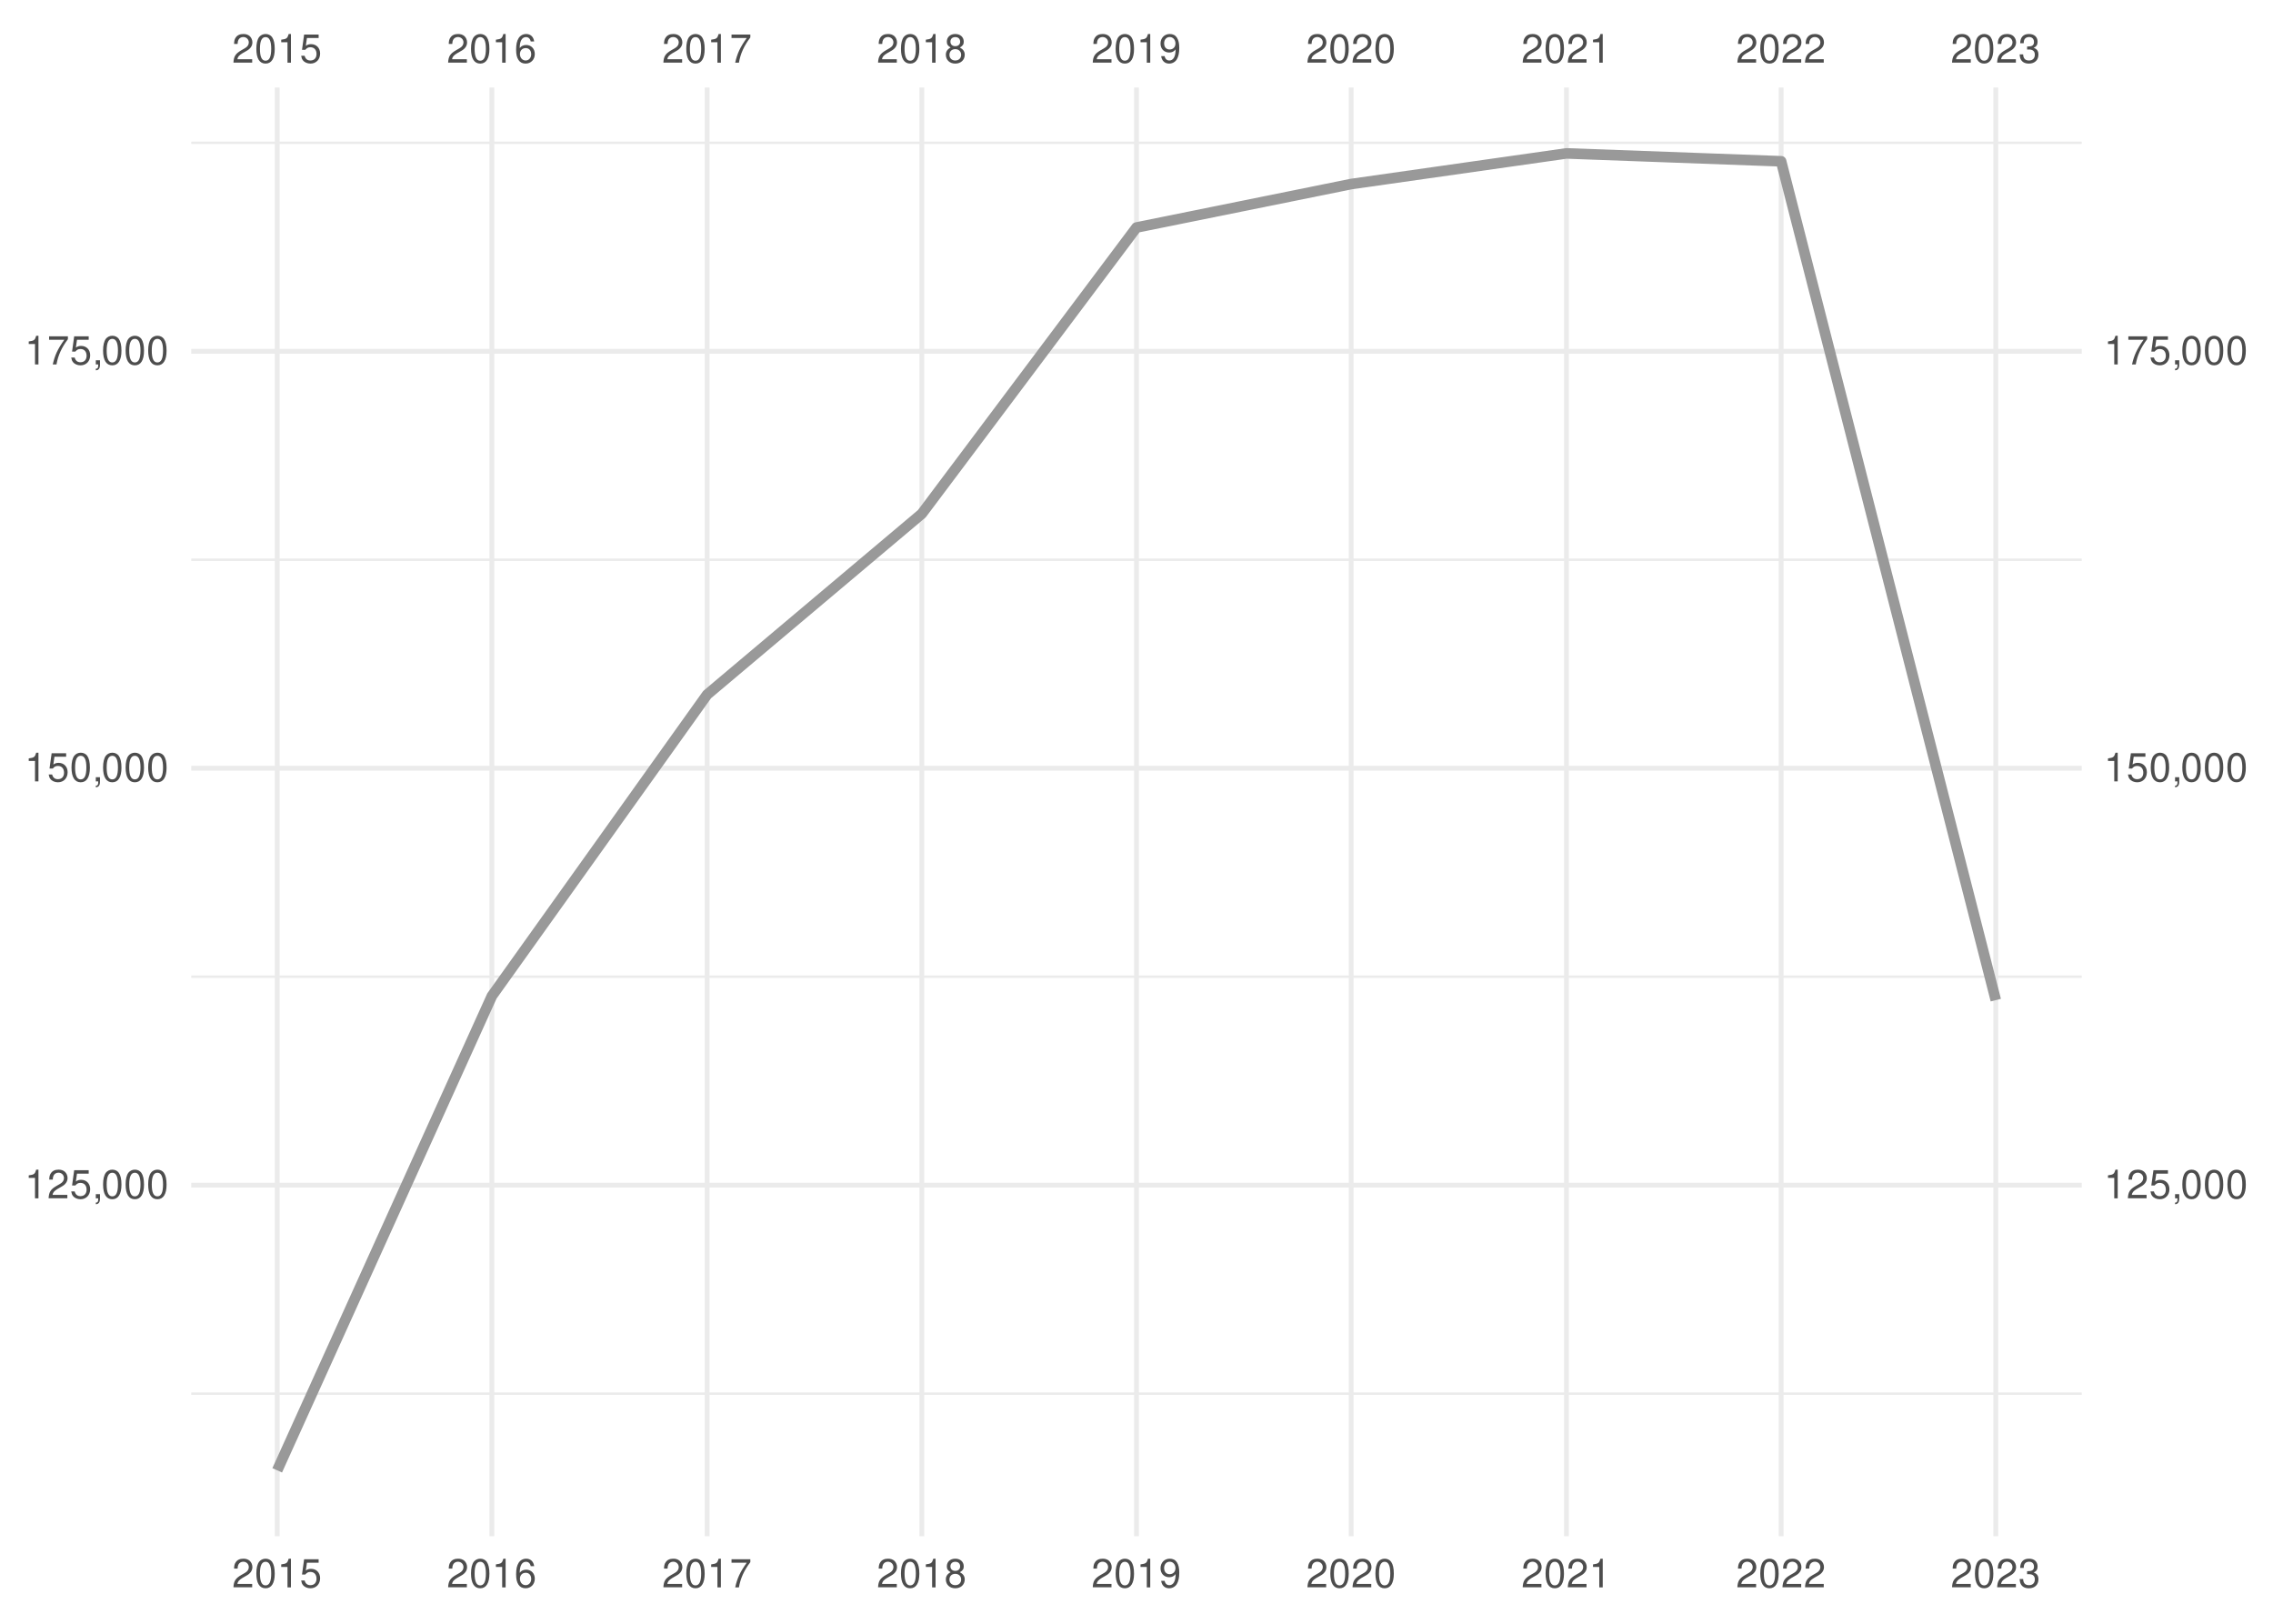
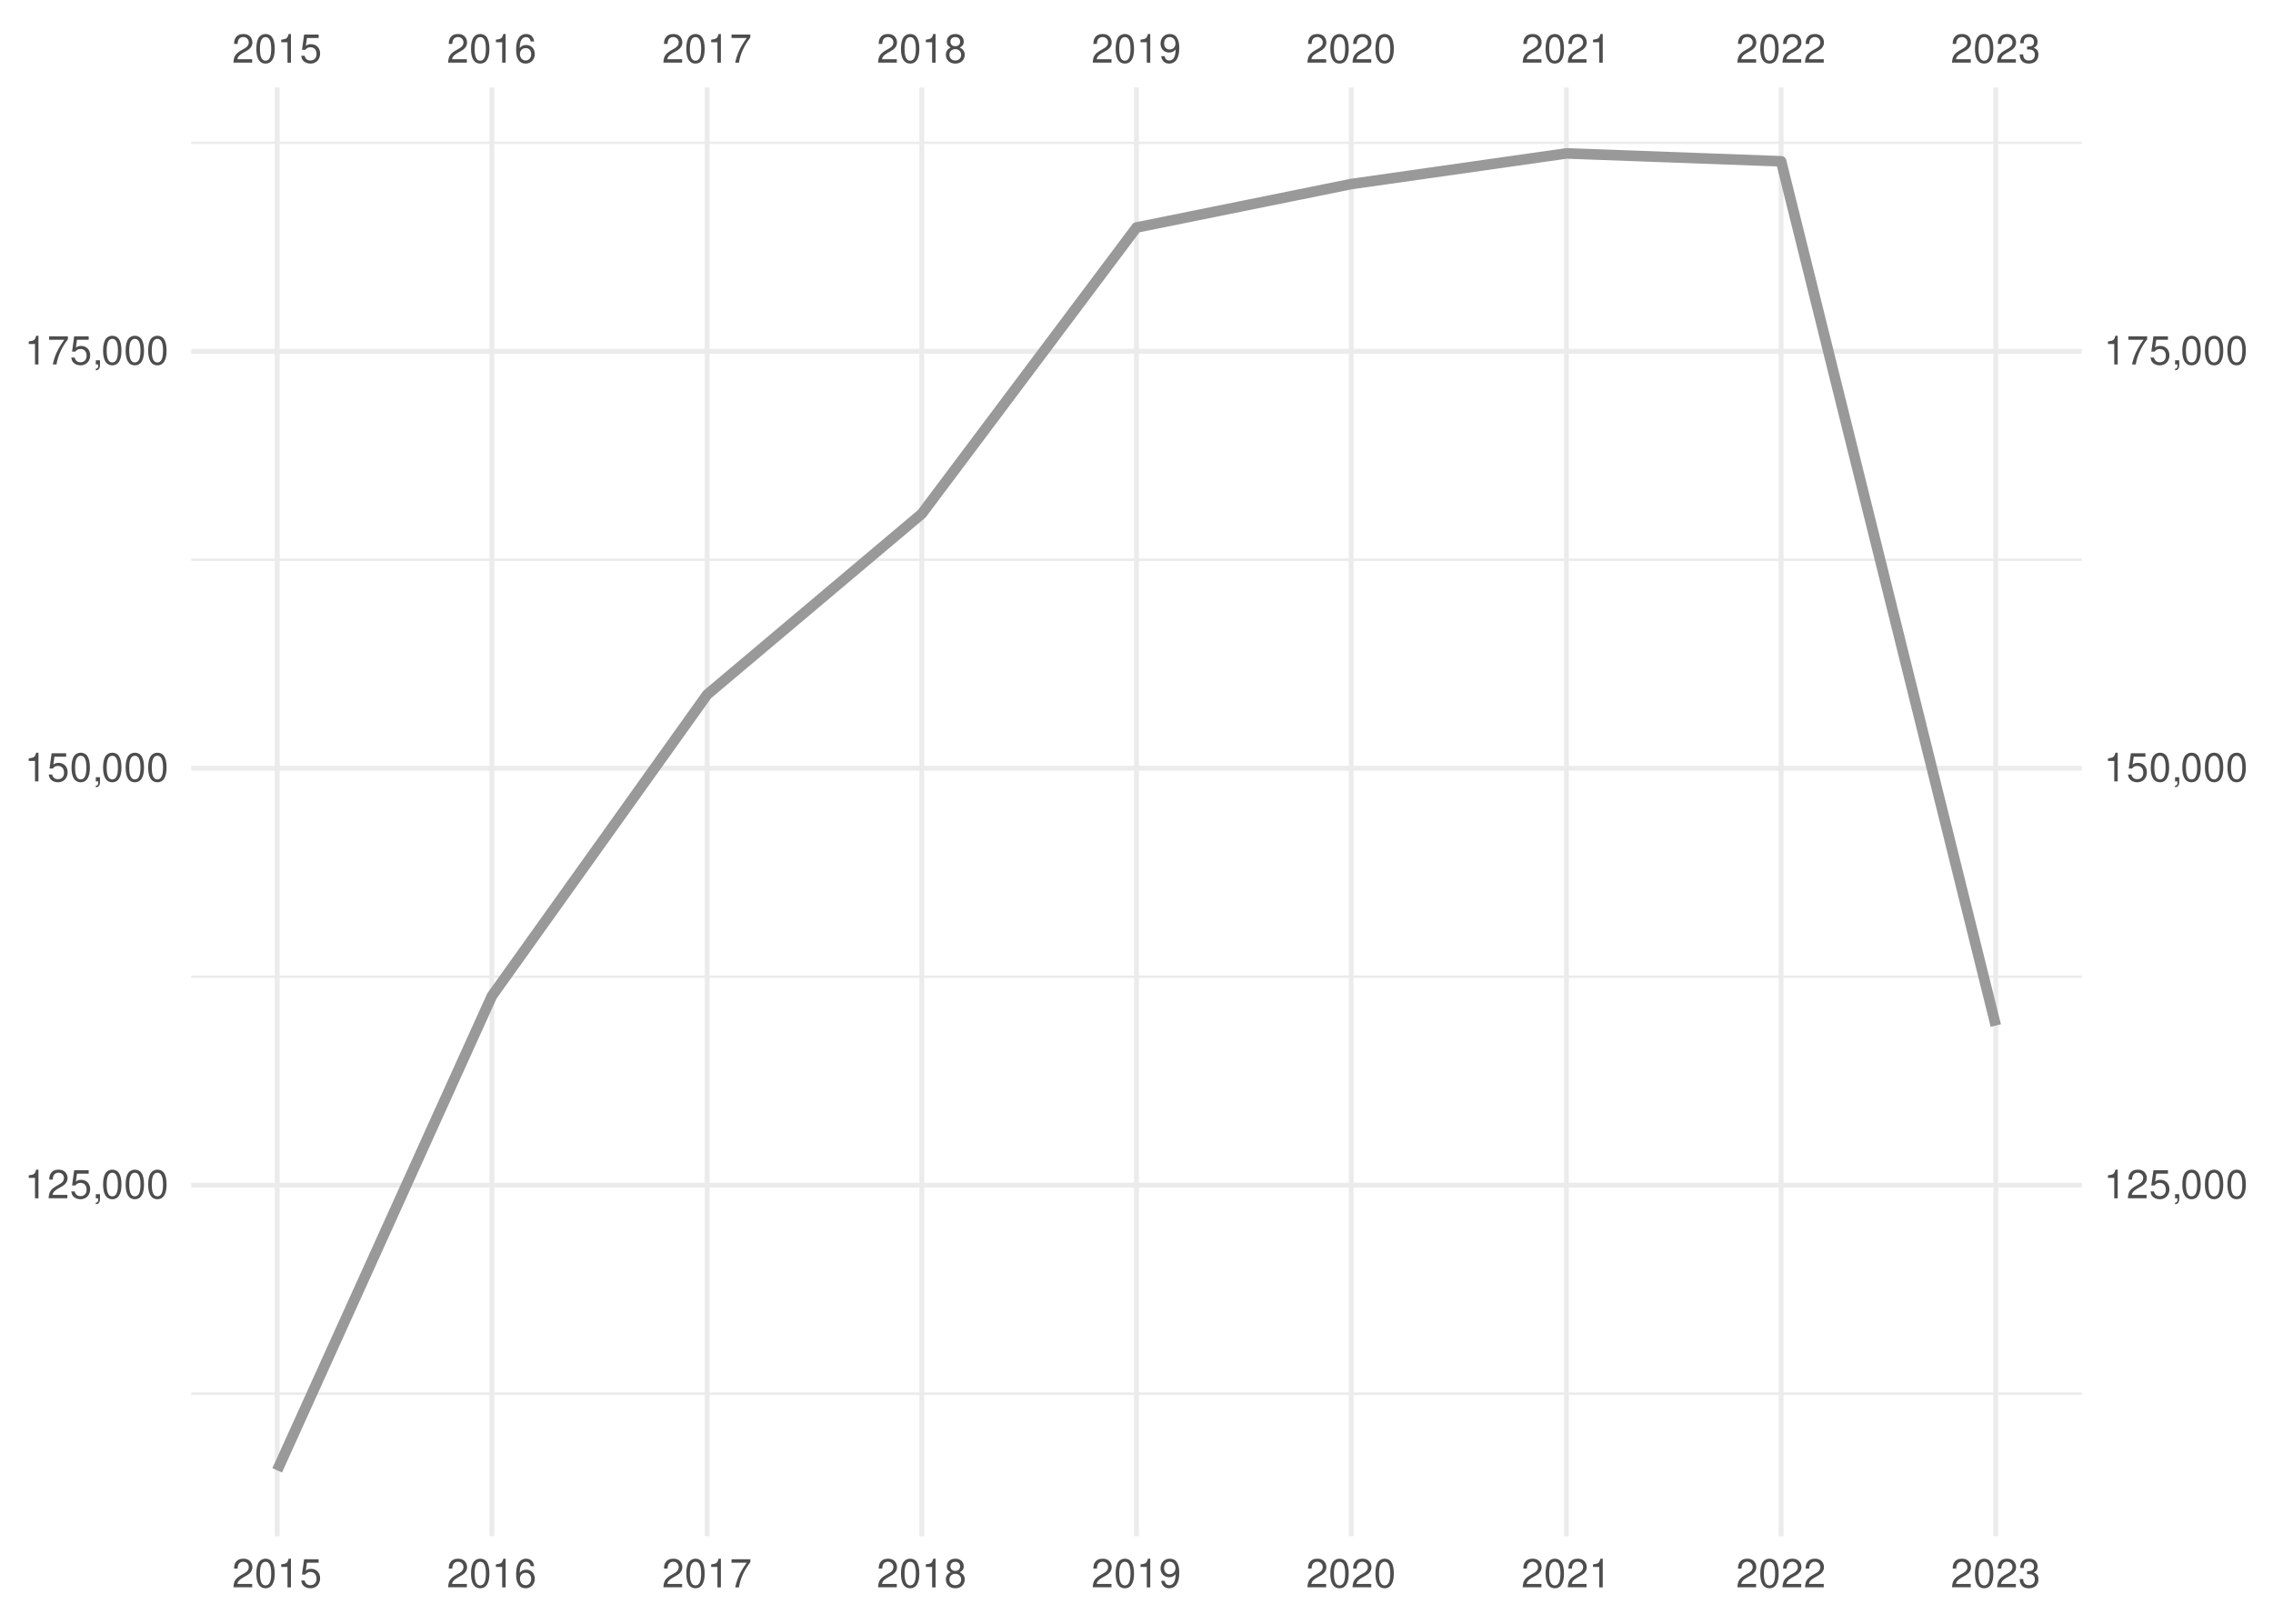
<svg xmlns="http://www.w3.org/2000/svg" xmlns:xlink="http://www.w3.org/1999/xlink" width="504pt" height="360pt" viewBox="0 0 504 360" version="1.1">
  <defs>
    <g>
      <symbol overflow="visible" id="glyph0-0">
        <path style="stroke:none;" d="" />
      </symbol>
      <symbol overflow="visible" id="glyph0-1">
        <path style="stroke:none;" d="M 4.453 -0.766 L 1.172 -0.766 C 1.25 -1.297 1.531 -1.625 2.297 -2.094 L 3.172 -2.594 C 4.047 -3.062 4.5 -3.719 4.5 -4.5 C 4.5 -5.031 4.281 -5.531 3.922 -5.875 C 3.547 -6.203 3.094 -6.359 2.5 -6.359 C 1.703 -6.359 1.125 -6.078 0.781 -5.531 C 0.547 -5.203 0.453 -4.797 0.438 -4.156 L 1.219 -4.156 C 1.234 -4.594 1.297 -4.844 1.406 -5.062 C 1.594 -5.438 2 -5.688 2.469 -5.688 C 3.172 -5.688 3.703 -5.172 3.703 -4.484 C 3.703 -3.969 3.406 -3.531 2.859 -3.219 L 2.047 -2.75 C 0.75 -2 0.375 -1.406 0.297 -0.016 L 4.453 -0.016 Z M 4.453 -0.766 " />
      </symbol>
      <symbol overflow="visible" id="glyph0-2">
        <path style="stroke:none;" d="M 2.422 -6.359 C 1.844 -6.359 1.312 -6.094 0.984 -5.672 C 0.578 -5.109 0.375 -4.25 0.375 -3.078 C 0.375 -0.938 1.078 0.203 2.422 0.203 C 3.734 0.203 4.453 -0.938 4.453 -3.031 C 4.453 -4.25 4.266 -5.078 3.859 -5.672 C 3.531 -6.109 3.016 -6.359 2.422 -6.359 Z M 2.422 -5.672 C 3.25 -5.672 3.672 -4.828 3.672 -3.094 C 3.672 -1.281 3.266 -0.438 2.406 -0.438 C 1.578 -0.438 1.172 -1.312 1.172 -3.062 C 1.172 -4.828 1.578 -5.672 2.422 -5.672 Z M 2.422 -5.672 " />
      </symbol>
      <symbol overflow="visible" id="glyph0-3">
        <path style="stroke:none;" d="M 2.281 -4.531 L 2.281 0 L 3.047 0 L 3.047 -6.359 L 2.547 -6.359 C 2.266 -5.391 2.094 -5.25 0.891 -5.094 L 0.891 -4.531 Z M 2.281 -4.531 " />
      </symbol>
      <symbol overflow="visible" id="glyph0-4">
        <path style="stroke:none;" d="M 4.188 -6.234 L 0.969 -6.234 L 0.5 -2.844 L 1.219 -2.844 C 1.578 -3.266 1.875 -3.422 2.359 -3.422 C 3.203 -3.422 3.719 -2.844 3.719 -1.922 C 3.719 -1.031 3.203 -0.484 2.359 -0.484 C 1.688 -0.484 1.266 -0.828 1.078 -1.531 L 0.312 -1.531 C 0.406 -1.016 0.5 -0.781 0.688 -0.547 C 1.031 -0.078 1.672 0.203 2.375 0.203 C 3.641 0.203 4.516 -0.719 4.516 -2.031 C 4.516 -3.266 3.688 -4.109 2.5 -4.109 C 2.062 -4.109 1.703 -4 1.344 -3.734 L 1.594 -5.469 L 4.188 -5.469 Z M 4.188 -6.234 " />
      </symbol>
      <symbol overflow="visible" id="glyph0-5">
        <path style="stroke:none;" d="M 4.375 -4.703 C 4.234 -5.75 3.562 -6.359 2.609 -6.359 C 1.922 -6.359 1.312 -6.031 0.938 -5.453 C 0.547 -4.828 0.375 -4.062 0.375 -2.906 C 0.375 -1.828 0.531 -1.156 0.906 -0.594 C 1.234 -0.078 1.781 0.203 2.469 0.203 C 3.656 0.203 4.516 -0.688 4.516 -1.922 C 4.516 -3.094 3.719 -3.922 2.609 -3.922 C 1.984 -3.922 1.5 -3.688 1.172 -3.234 C 1.172 -4.797 1.672 -5.672 2.562 -5.672 C 3.109 -5.672 3.484 -5.328 3.609 -4.703 Z M 2.5 -3.234 C 3.25 -3.234 3.719 -2.703 3.719 -1.859 C 3.719 -1.062 3.188 -0.484 2.484 -0.484 C 1.766 -0.484 1.219 -1.094 1.219 -1.906 C 1.219 -2.688 1.734 -3.234 2.5 -3.234 Z M 2.5 -3.234 " />
      </symbol>
      <symbol overflow="visible" id="glyph0-6">
        <path style="stroke:none;" d="M 4.578 -6.234 L 0.406 -6.234 L 0.406 -5.469 L 3.781 -5.469 C 2.281 -3.359 1.688 -2.047 1.219 0 L 2.047 0 C 2.391 -2 3.172 -3.719 4.578 -5.594 Z M 4.578 -6.234 " />
      </symbol>
      <symbol overflow="visible" id="glyph0-7">
        <path style="stroke:none;" d="M 3.438 -3.359 C 4.094 -3.75 4.297 -4.062 4.297 -4.656 C 4.297 -5.672 3.531 -6.359 2.422 -6.359 C 1.312 -6.359 0.547 -5.672 0.547 -4.672 C 0.547 -4.062 0.75 -3.75 1.391 -3.359 C 0.672 -2.984 0.328 -2.469 0.328 -1.766 C 0.328 -0.609 1.172 0.203 2.422 0.203 C 3.656 0.203 4.516 -0.609 4.516 -1.766 C 4.516 -2.469 4.156 -2.984 3.438 -3.359 Z M 2.422 -5.672 C 3.078 -5.672 3.5 -5.281 3.5 -4.641 C 3.5 -4.047 3.062 -3.656 2.422 -3.656 C 1.766 -3.656 1.344 -4.047 1.344 -4.656 C 1.344 -5.281 1.766 -5.672 2.422 -5.672 Z M 2.422 -3 C 3.188 -3 3.719 -2.484 3.719 -1.75 C 3.719 -0.984 3.203 -0.484 2.406 -0.484 C 1.641 -0.484 1.125 -1 1.125 -1.734 C 1.125 -2.5 1.641 -3 2.422 -3 Z M 2.422 -3 " />
      </symbol>
      <symbol overflow="visible" id="glyph0-8">
        <path style="stroke:none;" d="M 0.469 -1.453 C 0.609 -0.406 1.281 0.203 2.234 0.203 C 2.922 0.203 3.547 -0.125 3.922 -0.703 C 4.297 -1.328 4.484 -2.109 4.484 -3.25 C 4.484 -4.328 4.312 -5 3.953 -5.562 C 3.609 -6.094 3.062 -6.359 2.375 -6.359 C 1.188 -6.359 0.328 -5.469 0.328 -4.234 C 0.328 -3.062 1.125 -2.25 2.25 -2.25 C 2.844 -2.25 3.281 -2.453 3.672 -2.938 C 3.672 -1.359 3.172 -0.484 2.281 -0.484 C 1.734 -0.484 1.359 -0.828 1.234 -1.453 Z M 2.359 -5.688 C 3.094 -5.688 3.641 -5.078 3.641 -4.25 C 3.641 -3.469 3.109 -2.922 2.344 -2.922 C 1.594 -2.922 1.125 -3.453 1.125 -4.297 C 1.125 -5.109 1.641 -5.688 2.359 -5.688 Z M 2.359 -5.688 " />
      </symbol>
      <symbol overflow="visible" id="glyph0-9">
        <path style="stroke:none;" d="M 1.938 -2.922 L 2.359 -2.922 C 3.203 -2.922 3.656 -2.531 3.656 -1.766 C 3.656 -0.969 3.172 -0.484 2.375 -0.484 C 1.516 -0.484 1.109 -0.922 1.062 -1.844 L 0.281 -1.844 C 0.312 -1.344 0.406 -1 0.547 -0.719 C 0.875 -0.109 1.484 0.203 2.344 0.203 C 3.625 0.203 4.453 -0.578 4.453 -1.781 C 4.453 -2.594 4.141 -3.031 3.391 -3.297 C 3.969 -3.531 4.266 -3.969 4.266 -4.609 C 4.266 -5.703 3.547 -6.359 2.359 -6.359 C 1.109 -6.359 0.438 -5.656 0.406 -4.312 L 1.188 -4.312 C 1.203 -4.703 1.234 -4.922 1.328 -5.109 C 1.5 -5.469 1.891 -5.688 2.375 -5.688 C 3.062 -5.688 3.469 -5.266 3.469 -4.578 C 3.469 -4.141 3.312 -3.859 2.969 -3.719 C 2.766 -3.625 2.484 -3.594 1.938 -3.578 Z M 1.938 -2.922 " />
      </symbol>
      <symbol overflow="visible" id="glyph0-10">
        <path style="stroke:none;" d="M 0.766 -0.922 L 0.766 0 L 1.297 0 L 1.297 0.156 C 1.297 0.766 1.172 0.938 0.766 0.953 L 0.766 1.297 C 1.344 1.312 1.688 0.891 1.688 0.141 L 1.688 -0.922 Z M 0.766 -0.922 " />
      </symbol>
    </g>
    <clipPath id="clip1">
      <path d="M 42.41 308 L 461.59 308 L 461.59 310 L 42.41 310 Z M 42.41 308 " />
    </clipPath>
    <clipPath id="clip2">
      <path d="M 42.41 216 L 461.59 216 L 461.59 217 L 42.41 217 Z M 42.41 216 " />
    </clipPath>
    <clipPath id="clip3">
      <path d="M 42.41 123 L 461.59 123 L 461.59 125 L 42.41 125 Z M 42.41 123 " />
    </clipPath>
    <clipPath id="clip4">
      <path d="M 42.41 31 L 461.59 31 L 461.59 32 L 42.41 32 Z M 42.41 31 " />
    </clipPath>
    <clipPath id="clip5">
      <path d="M 42.41 262 L 461.59 262 L 461.59 264 L 42.41 264 Z M 42.41 262 " />
    </clipPath>
    <clipPath id="clip6">
      <path d="M 42.41 169 L 461.59 169 L 461.59 171 L 42.41 171 Z M 42.41 169 " />
    </clipPath>
    <clipPath id="clip7">
      <path d="M 42.41 77 L 461.59 77 L 461.59 79 L 42.41 79 Z M 42.41 77 " />
    </clipPath>
    <clipPath id="clip8">
      <path d="M 60 19.41 L 62 19.41 L 62 340.59 L 60 340.59 Z M 60 19.41 " />
    </clipPath>
    <clipPath id="clip9">
      <path d="M 108 19.41 L 110 19.41 L 110 340.59 L 108 340.59 Z M 108 19.41 " />
    </clipPath>
    <clipPath id="clip10">
      <path d="M 156 19.41 L 158 19.41 L 158 340.59 L 156 340.59 Z M 156 19.41 " />
    </clipPath>
    <clipPath id="clip11">
      <path d="M 203 19.41 L 205 19.41 L 205 340.59 L 203 340.59 Z M 203 19.41 " />
    </clipPath>
    <clipPath id="clip12">
      <path d="M 251 19.41 L 253 19.41 L 253 340.59 L 251 340.59 Z M 251 19.41 " />
    </clipPath>
    <clipPath id="clip13">
      <path d="M 299 19.41 L 301 19.41 L 301 340.59 L 299 340.59 Z M 299 19.41 " />
    </clipPath>
    <clipPath id="clip14">
      <path d="M 346 19.41 L 348 19.41 L 348 340.59 L 346 340.59 Z M 346 19.41 " />
    </clipPath>
    <clipPath id="clip15">
      <path d="M 394 19.41 L 396 19.41 L 396 340.59 L 394 340.59 Z M 394 19.41 " />
    </clipPath>
    <clipPath id="clip16">
      <path d="M 442 19.41 L 444 19.41 L 444 340.59 L 442 340.59 Z M 442 19.41 " />
    </clipPath>
  </defs>
  <g id="surface41">
    <rect x="0" y="0" width="504" height="360" style="fill:rgb(100%,100%,100%);fill-opacity:1;stroke:none;" />
    <g clip-path="url(#clip1)" clip-rule="nonzero">
      <path style="fill:none;stroke-width:0.533;stroke-linecap:butt;stroke-linejoin:round;stroke:rgb(92.157%,92.157%,92.157%);stroke-opacity:1;stroke-miterlimit:10;" d="M 42.41 308.988 L 461.59 308.988 " />
    </g>
    <g clip-path="url(#clip2)" clip-rule="nonzero">
      <path style="fill:none;stroke-width:0.533;stroke-linecap:butt;stroke-linejoin:round;stroke:rgb(92.157%,92.157%,92.157%);stroke-opacity:1;stroke-miterlimit:10;" d="M 42.41 216.547 L 461.59 216.547 " />
    </g>
    <g clip-path="url(#clip3)" clip-rule="nonzero">
      <path style="fill:none;stroke-width:0.533;stroke-linecap:butt;stroke-linejoin:round;stroke:rgb(92.157%,92.157%,92.157%);stroke-opacity:1;stroke-miterlimit:10;" d="M 42.41 124.105 L 461.59 124.105 " />
    </g>
    <g clip-path="url(#clip4)" clip-rule="nonzero">
      <path style="fill:none;stroke-width:0.533;stroke-linecap:butt;stroke-linejoin:round;stroke:rgb(92.157%,92.157%,92.157%);stroke-opacity:1;stroke-miterlimit:10;" d="M 42.41 31.66 L 461.59 31.66 " />
    </g>
    <g clip-path="url(#clip5)" clip-rule="nonzero">
      <path style="fill:none;stroke-width:1.067;stroke-linecap:butt;stroke-linejoin:round;stroke:rgb(92.157%,92.157%,92.157%);stroke-opacity:1;stroke-miterlimit:10;" d="M 42.41 262.766 L 461.59 262.766 " />
    </g>
    <g clip-path="url(#clip6)" clip-rule="nonzero">
      <path style="fill:none;stroke-width:1.067;stroke-linecap:butt;stroke-linejoin:round;stroke:rgb(92.157%,92.157%,92.157%);stroke-opacity:1;stroke-miterlimit:10;" d="M 42.41 170.324 L 461.59 170.324 " />
    </g>
    <g clip-path="url(#clip7)" clip-rule="nonzero">
      <path style="fill:none;stroke-width:1.067;stroke-linecap:butt;stroke-linejoin:round;stroke:rgb(92.157%,92.157%,92.157%);stroke-opacity:1;stroke-miterlimit:10;" d="M 42.41 77.883 L 461.59 77.883 " />
    </g>
    <g clip-path="url(#clip8)" clip-rule="nonzero">
      <path style="fill:none;stroke-width:1.067;stroke-linecap:butt;stroke-linejoin:round;stroke:rgb(92.157%,92.157%,92.157%);stroke-opacity:1;stroke-miterlimit:10;" d="M 61.465 340.59 L 61.465 19.41 " />
    </g>
    <g clip-path="url(#clip9)" clip-rule="nonzero">
      <path style="fill:none;stroke-width:1.067;stroke-linecap:butt;stroke-linejoin:round;stroke:rgb(92.157%,92.157%,92.157%);stroke-opacity:1;stroke-miterlimit:10;" d="M 109.066 340.59 L 109.066 19.41 " />
    </g>
    <g clip-path="url(#clip10)" clip-rule="nonzero">
      <path style="fill:none;stroke-width:1.067;stroke-linecap:butt;stroke-linejoin:round;stroke:rgb(92.157%,92.157%,92.157%);stroke-opacity:1;stroke-miterlimit:10;" d="M 156.797 340.59 L 156.797 19.41 " />
    </g>
    <g clip-path="url(#clip11)" clip-rule="nonzero">
      <path style="fill:none;stroke-width:1.067;stroke-linecap:butt;stroke-linejoin:round;stroke:rgb(92.157%,92.157%,92.157%);stroke-opacity:1;stroke-miterlimit:10;" d="M 204.398 340.59 L 204.398 19.41 " />
    </g>
    <g clip-path="url(#clip12)" clip-rule="nonzero">
      <path style="fill:none;stroke-width:1.067;stroke-linecap:butt;stroke-linejoin:round;stroke:rgb(92.157%,92.157%,92.157%);stroke-opacity:1;stroke-miterlimit:10;" d="M 252 340.59 L 252 19.41 " />
    </g>
    <g clip-path="url(#clip13)" clip-rule="nonzero">
      <path style="fill:none;stroke-width:1.067;stroke-linecap:butt;stroke-linejoin:round;stroke:rgb(92.157%,92.157%,92.157%);stroke-opacity:1;stroke-miterlimit:10;" d="M 299.602 340.59 L 299.602 19.41 " />
    </g>
    <g clip-path="url(#clip14)" clip-rule="nonzero">
      <path style="fill:none;stroke-width:1.067;stroke-linecap:butt;stroke-linejoin:round;stroke:rgb(92.157%,92.157%,92.157%);stroke-opacity:1;stroke-miterlimit:10;" d="M 347.332 340.59 L 347.332 19.41 " />
    </g>
    <g clip-path="url(#clip15)" clip-rule="nonzero">
      <path style="fill:none;stroke-width:1.067;stroke-linecap:butt;stroke-linejoin:round;stroke:rgb(92.157%,92.157%,92.157%);stroke-opacity:1;stroke-miterlimit:10;" d="M 394.934 340.59 L 394.934 19.41 " />
    </g>
    <g clip-path="url(#clip16)" clip-rule="nonzero">
      <path style="fill:none;stroke-width:1.067;stroke-linecap:butt;stroke-linejoin:round;stroke:rgb(92.157%,92.157%,92.157%);stroke-opacity:1;stroke-miterlimit:10;" d="M 442.535 340.59 L 442.535 19.41 " />
    </g>
-     <path style="fill:none;stroke-width:2.347;stroke-linecap:butt;stroke-linejoin:round;stroke:rgb(60%,60%,60%);stroke-opacity:1;stroke-miterlimit:10;" d="M 61.465 325.988 L 109.066 220.828 L 156.797 153.996 L 204.398 113.902 L 252 50.441 L 299.602 40.805 L 347.332 34.012 L 394.934 35.758 L 442.535 221.738 " />
+     <path style="fill:none;stroke-width:2.347;stroke-linecap:butt;stroke-linejoin:round;stroke:rgb(60%,60%,60%);stroke-opacity:1;stroke-miterlimit:10;" d="M 61.465 325.988 L 109.066 220.828 L 156.797 153.996 L 204.398 113.902 L 252 50.441 L 299.602 40.805 L 347.332 34.012 L 394.934 35.758 L 442.535 227.375 " />
    <g style="fill:rgb(30.196%,30.196%,30.196%);fill-opacity:1;">
      <use xlink:href="#glyph0-1" x="51.465" y="13.896" />
      <use xlink:href="#glyph0-2" x="56.465" y="13.896" />
      <use xlink:href="#glyph0-3" x="61.465" y="13.896" />
      <use xlink:href="#glyph0-4" x="66.465" y="13.896" />
    </g>
    <g style="fill:rgb(30.196%,30.196%,30.196%);fill-opacity:1;">
      <use xlink:href="#glyph0-1" x="99.066" y="13.896" />
      <use xlink:href="#glyph0-2" x="104.066" y="13.896" />
      <use xlink:href="#glyph0-3" x="109.066" y="13.896" />
      <use xlink:href="#glyph0-5" x="114.066" y="13.896" />
    </g>
    <g style="fill:rgb(30.196%,30.196%,30.196%);fill-opacity:1;">
      <use xlink:href="#glyph0-1" x="146.797" y="13.896" />
      <use xlink:href="#glyph0-2" x="151.797" y="13.896" />
      <use xlink:href="#glyph0-3" x="156.797" y="13.896" />
      <use xlink:href="#glyph0-6" x="161.797" y="13.896" />
    </g>
    <g style="fill:rgb(30.196%,30.196%,30.196%);fill-opacity:1;">
      <use xlink:href="#glyph0-1" x="194.398" y="13.896" />
      <use xlink:href="#glyph0-2" x="199.398" y="13.896" />
      <use xlink:href="#glyph0-3" x="204.398" y="13.896" />
      <use xlink:href="#glyph0-7" x="209.398" y="13.896" />
    </g>
    <g style="fill:rgb(30.196%,30.196%,30.196%);fill-opacity:1;">
      <use xlink:href="#glyph0-1" x="242" y="13.896" />
      <use xlink:href="#glyph0-2" x="247" y="13.896" />
      <use xlink:href="#glyph0-3" x="252" y="13.896" />
      <use xlink:href="#glyph0-8" x="257" y="13.896" />
    </g>
    <g style="fill:rgb(30.196%,30.196%,30.196%);fill-opacity:1;">
      <use xlink:href="#glyph0-1" x="289.602" y="13.896" />
      <use xlink:href="#glyph0-2" x="294.602" y="13.896" />
      <use xlink:href="#glyph0-1" x="299.602" y="13.896" />
      <use xlink:href="#glyph0-2" x="304.602" y="13.896" />
    </g>
    <g style="fill:rgb(30.196%,30.196%,30.196%);fill-opacity:1;">
      <use xlink:href="#glyph0-1" x="337.332" y="13.896" />
      <use xlink:href="#glyph0-2" x="342.332" y="13.896" />
      <use xlink:href="#glyph0-1" x="347.332" y="13.896" />
      <use xlink:href="#glyph0-3" x="352.332" y="13.896" />
    </g>
    <g style="fill:rgb(30.196%,30.196%,30.196%);fill-opacity:1;">
      <use xlink:href="#glyph0-1" x="384.934" y="13.896" />
      <use xlink:href="#glyph0-2" x="389.934" y="13.896" />
      <use xlink:href="#glyph0-1" x="394.934" y="13.896" />
      <use xlink:href="#glyph0-1" x="399.934" y="13.896" />
    </g>
    <g style="fill:rgb(30.196%,30.196%,30.196%);fill-opacity:1;">
      <use xlink:href="#glyph0-1" x="432.535" y="13.896" />
      <use xlink:href="#glyph0-2" x="437.535" y="13.896" />
      <use xlink:href="#glyph0-1" x="442.535" y="13.896" />
      <use xlink:href="#glyph0-9" x="447.535" y="13.896" />
    </g>
    <g style="fill:rgb(30.196%,30.196%,30.196%);fill-opacity:1;">
      <use xlink:href="#glyph0-3" x="5.48" y="265.681" />
      <use xlink:href="#glyph0-1" x="10.48" y="265.681" />
      <use xlink:href="#glyph0-4" x="15.48" y="265.681" />
      <use xlink:href="#glyph0-10" x="20.48" y="265.681" />
      <use xlink:href="#glyph0-2" x="22.48" y="265.681" />
      <use xlink:href="#glyph0-2" x="27.48" y="265.681" />
      <use xlink:href="#glyph0-2" x="32.48" y="265.681" />
    </g>
    <g style="fill:rgb(30.196%,30.196%,30.196%);fill-opacity:1;">
      <use xlink:href="#glyph0-3" x="5.48" y="173.239" />
      <use xlink:href="#glyph0-4" x="10.48" y="173.239" />
      <use xlink:href="#glyph0-2" x="15.48" y="173.239" />
      <use xlink:href="#glyph0-10" x="20.48" y="173.239" />
      <use xlink:href="#glyph0-2" x="22.48" y="173.239" />
      <use xlink:href="#glyph0-2" x="27.48" y="173.239" />
      <use xlink:href="#glyph0-2" x="32.48" y="173.239" />
    </g>
    <g style="fill:rgb(30.196%,30.196%,30.196%);fill-opacity:1;">
      <use xlink:href="#glyph0-3" x="5.48" y="80.798" />
      <use xlink:href="#glyph0-6" x="10.48" y="80.798" />
      <use xlink:href="#glyph0-4" x="15.48" y="80.798" />
      <use xlink:href="#glyph0-10" x="20.48" y="80.798" />
      <use xlink:href="#glyph0-2" x="22.48" y="80.798" />
      <use xlink:href="#glyph0-2" x="27.48" y="80.798" />
      <use xlink:href="#glyph0-2" x="32.48" y="80.798" />
    </g>
    <g style="fill:rgb(30.196%,30.196%,30.196%);fill-opacity:1;">
      <use xlink:href="#glyph0-3" x="466.52" y="265.681" />
      <use xlink:href="#glyph0-1" x="471.52" y="265.681" />
      <use xlink:href="#glyph0-4" x="476.52" y="265.681" />
      <use xlink:href="#glyph0-10" x="481.52" y="265.681" />
      <use xlink:href="#glyph0-2" x="483.52" y="265.681" />
      <use xlink:href="#glyph0-2" x="488.52" y="265.681" />
      <use xlink:href="#glyph0-2" x="493.52" y="265.681" />
    </g>
    <g style="fill:rgb(30.196%,30.196%,30.196%);fill-opacity:1;">
      <use xlink:href="#glyph0-3" x="466.52" y="173.239" />
      <use xlink:href="#glyph0-4" x="471.52" y="173.239" />
      <use xlink:href="#glyph0-2" x="476.52" y="173.239" />
      <use xlink:href="#glyph0-10" x="481.52" y="173.239" />
      <use xlink:href="#glyph0-2" x="483.52" y="173.239" />
      <use xlink:href="#glyph0-2" x="488.52" y="173.239" />
      <use xlink:href="#glyph0-2" x="493.52" y="173.239" />
    </g>
    <g style="fill:rgb(30.196%,30.196%,30.196%);fill-opacity:1;">
      <use xlink:href="#glyph0-3" x="466.52" y="80.798" />
      <use xlink:href="#glyph0-6" x="471.52" y="80.798" />
      <use xlink:href="#glyph0-4" x="476.52" y="80.798" />
      <use xlink:href="#glyph0-10" x="481.52" y="80.798" />
      <use xlink:href="#glyph0-2" x="483.52" y="80.798" />
      <use xlink:href="#glyph0-2" x="488.52" y="80.798" />
      <use xlink:href="#glyph0-2" x="493.52" y="80.798" />
    </g>
    <g style="fill:rgb(30.196%,30.196%,30.196%);fill-opacity:1;">
      <use xlink:href="#glyph0-1" x="51.465" y="351.935" />
      <use xlink:href="#glyph0-2" x="56.465" y="351.935" />
      <use xlink:href="#glyph0-3" x="61.465" y="351.935" />
      <use xlink:href="#glyph0-4" x="66.465" y="351.935" />
    </g>
    <g style="fill:rgb(30.196%,30.196%,30.196%);fill-opacity:1;">
      <use xlink:href="#glyph0-1" x="99.066" y="351.935" />
      <use xlink:href="#glyph0-2" x="104.066" y="351.935" />
      <use xlink:href="#glyph0-3" x="109.066" y="351.935" />
      <use xlink:href="#glyph0-5" x="114.066" y="351.935" />
    </g>
    <g style="fill:rgb(30.196%,30.196%,30.196%);fill-opacity:1;">
      <use xlink:href="#glyph0-1" x="146.797" y="351.935" />
      <use xlink:href="#glyph0-2" x="151.797" y="351.935" />
      <use xlink:href="#glyph0-3" x="156.797" y="351.935" />
      <use xlink:href="#glyph0-6" x="161.797" y="351.935" />
    </g>
    <g style="fill:rgb(30.196%,30.196%,30.196%);fill-opacity:1;">
      <use xlink:href="#glyph0-1" x="194.398" y="351.935" />
      <use xlink:href="#glyph0-2" x="199.398" y="351.935" />
      <use xlink:href="#glyph0-3" x="204.398" y="351.935" />
      <use xlink:href="#glyph0-7" x="209.398" y="351.935" />
    </g>
    <g style="fill:rgb(30.196%,30.196%,30.196%);fill-opacity:1;">
      <use xlink:href="#glyph0-1" x="242" y="351.935" />
      <use xlink:href="#glyph0-2" x="247" y="351.935" />
      <use xlink:href="#glyph0-3" x="252" y="351.935" />
      <use xlink:href="#glyph0-8" x="257" y="351.935" />
    </g>
    <g style="fill:rgb(30.196%,30.196%,30.196%);fill-opacity:1;">
      <use xlink:href="#glyph0-1" x="289.602" y="351.935" />
      <use xlink:href="#glyph0-2" x="294.602" y="351.935" />
      <use xlink:href="#glyph0-1" x="299.602" y="351.935" />
      <use xlink:href="#glyph0-2" x="304.602" y="351.935" />
    </g>
    <g style="fill:rgb(30.196%,30.196%,30.196%);fill-opacity:1;">
      <use xlink:href="#glyph0-1" x="337.332" y="351.935" />
      <use xlink:href="#glyph0-2" x="342.332" y="351.935" />
      <use xlink:href="#glyph0-1" x="347.332" y="351.935" />
      <use xlink:href="#glyph0-3" x="352.332" y="351.935" />
    </g>
    <g style="fill:rgb(30.196%,30.196%,30.196%);fill-opacity:1;">
      <use xlink:href="#glyph0-1" x="384.934" y="351.935" />
      <use xlink:href="#glyph0-2" x="389.934" y="351.935" />
      <use xlink:href="#glyph0-1" x="394.934" y="351.935" />
      <use xlink:href="#glyph0-1" x="399.934" y="351.935" />
    </g>
    <g style="fill:rgb(30.196%,30.196%,30.196%);fill-opacity:1;">
      <use xlink:href="#glyph0-1" x="432.535" y="351.935" />
      <use xlink:href="#glyph0-2" x="437.535" y="351.935" />
      <use xlink:href="#glyph0-1" x="442.535" y="351.935" />
      <use xlink:href="#glyph0-9" x="447.535" y="351.935" />
    </g>
  </g>
</svg>
